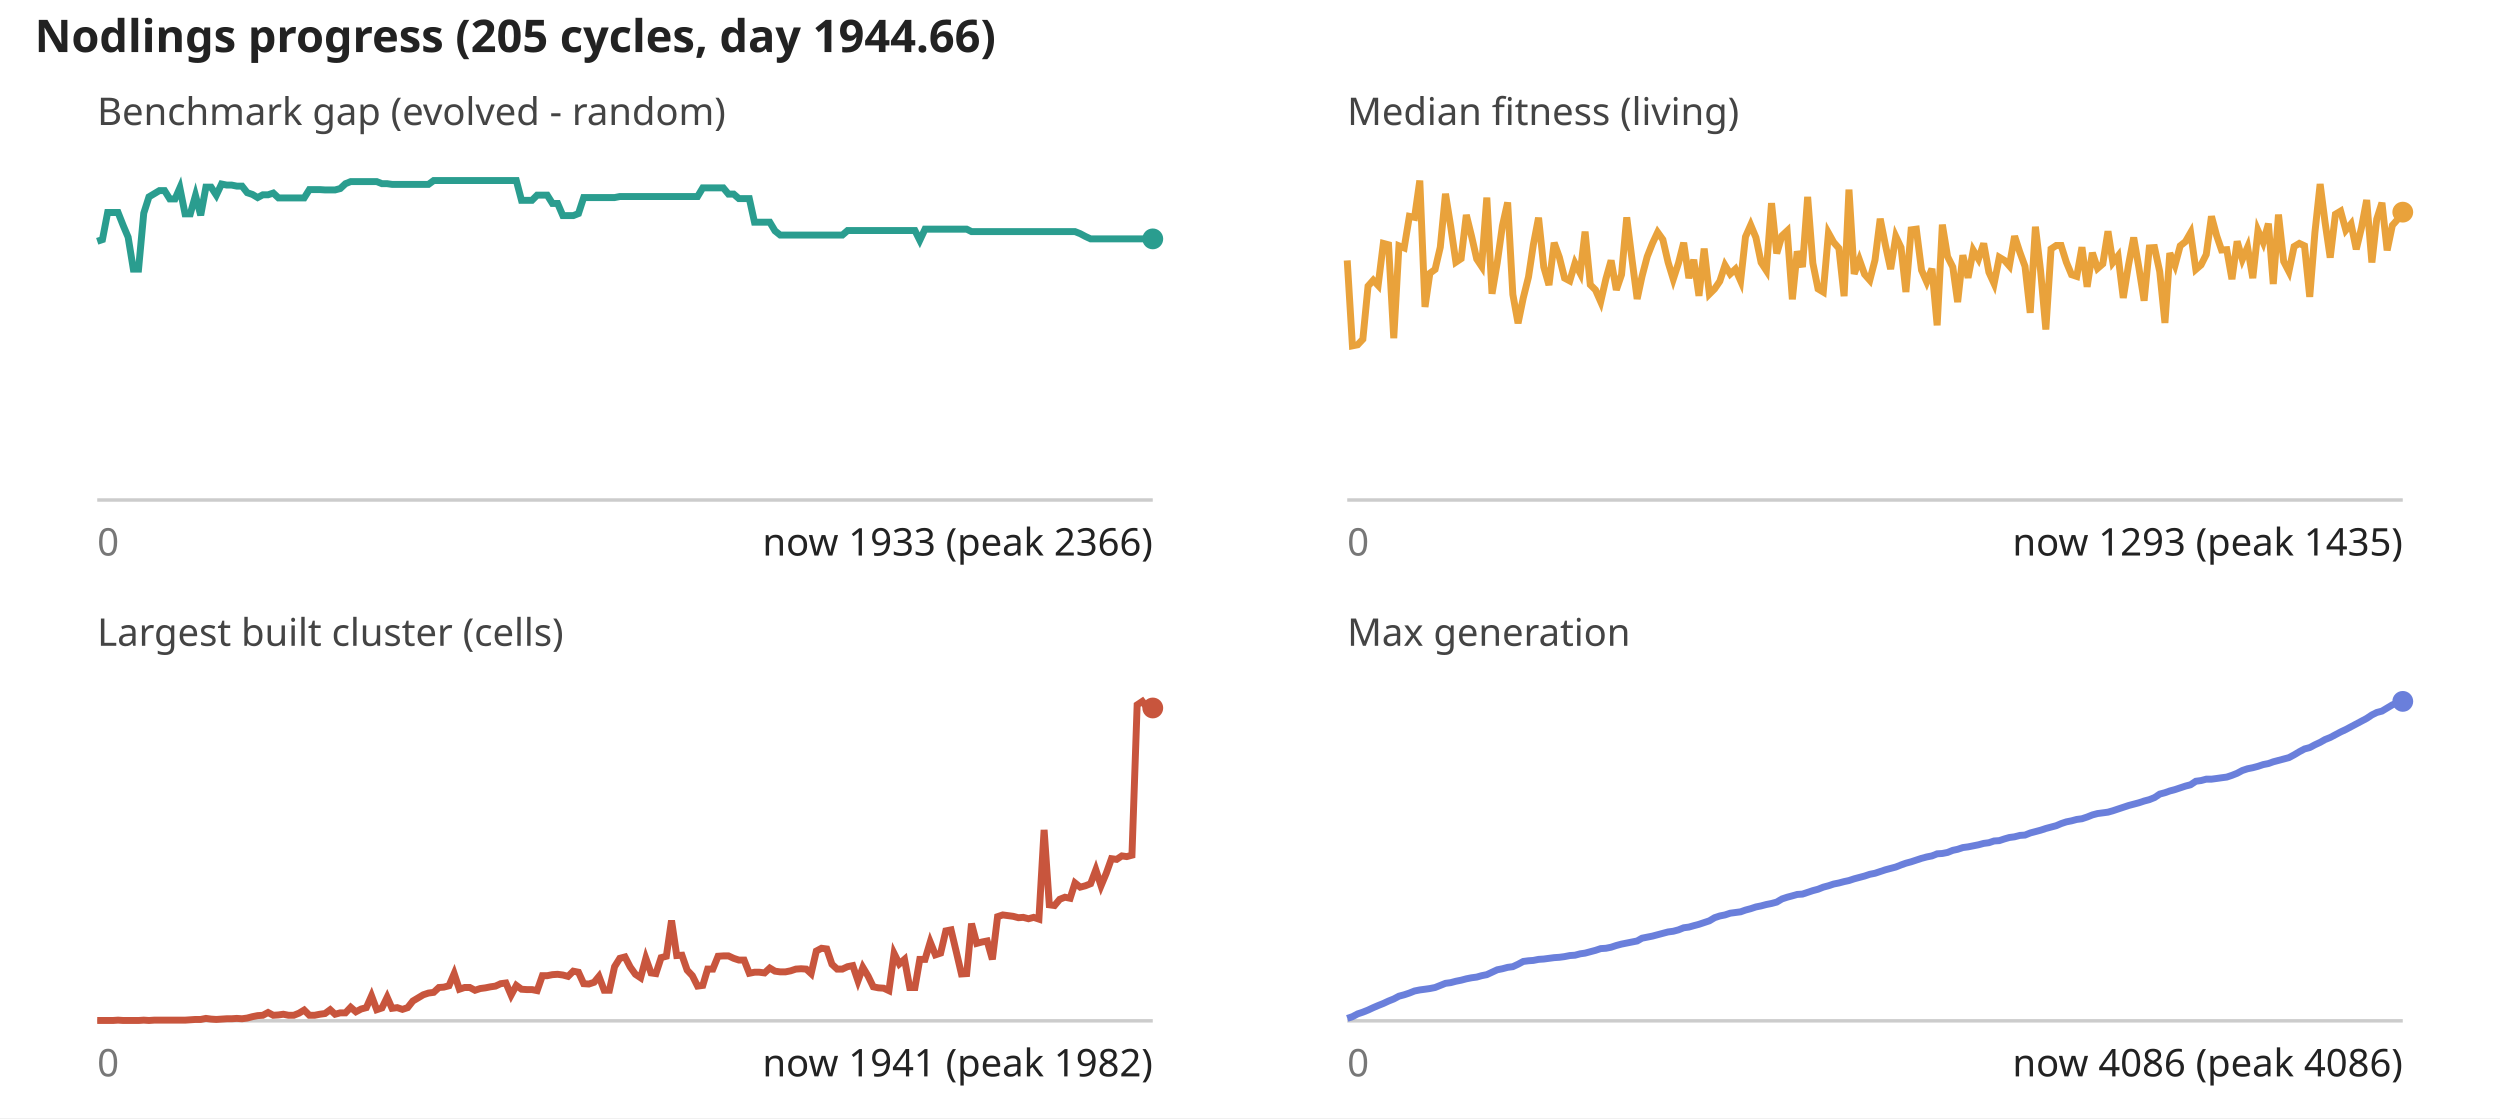
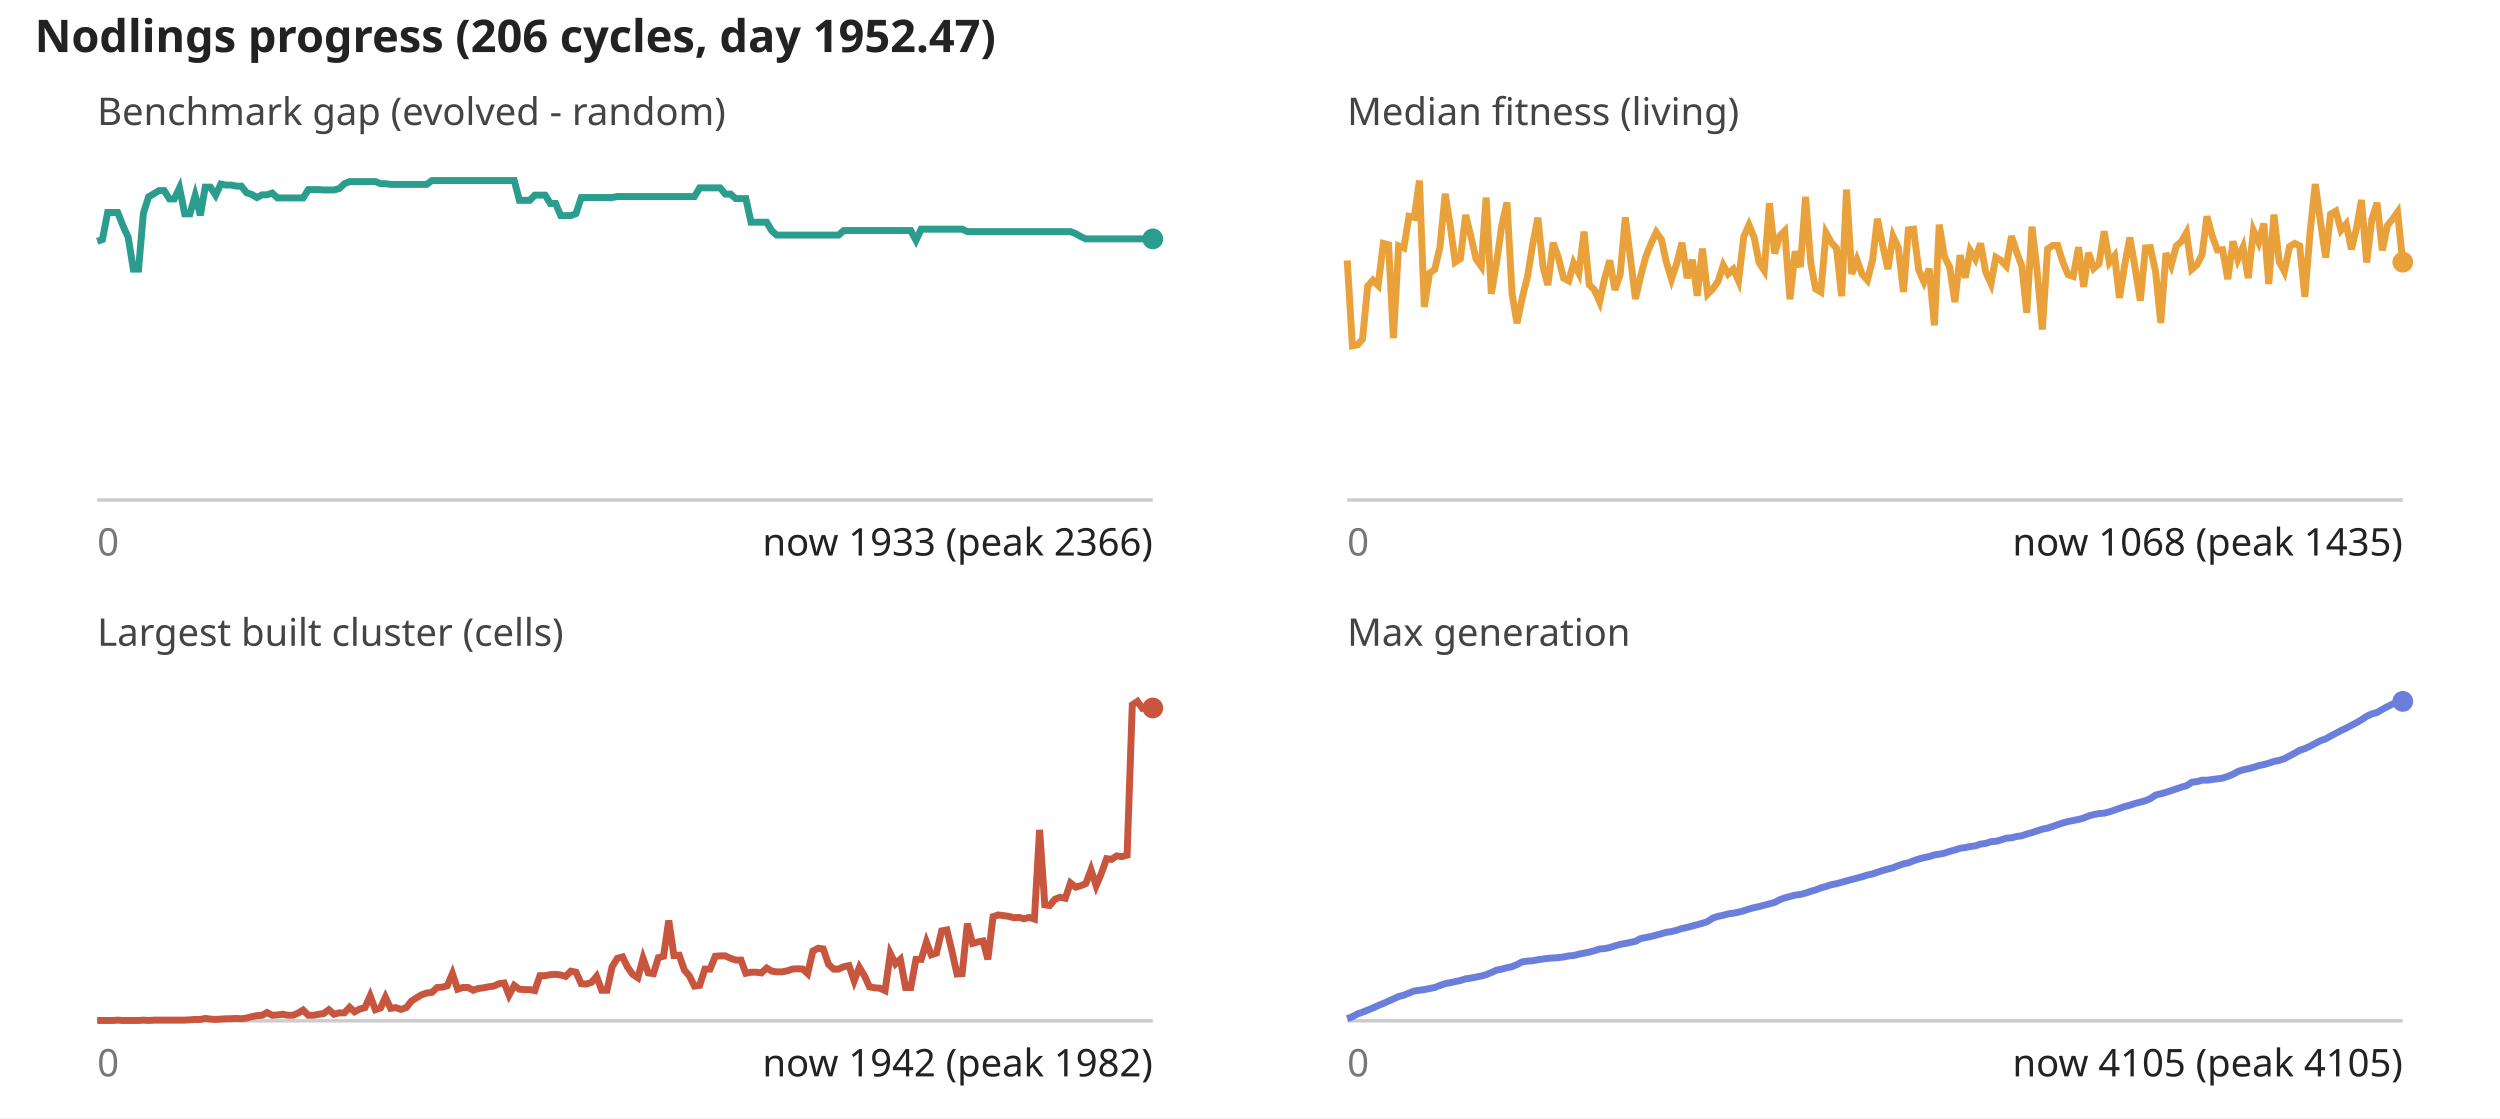
<svg xmlns="http://www.w3.org/2000/svg" viewBox="0 0 720 322" font-family="sans-serif" font-size="11">
  <rect width="100%" height="100%" fill="#fff" />
-   <text x="10" y="15" font-size="13" font-weight="bold" fill="#222">Nodlings progress (205 cycles, day 1944.66)</text>
+   <text x="10" y="15" font-size="13" font-weight="bold" fill="#222">Nodlings progress (206 cycles, day 1952.47)</text>
  <text x="28" y="36" fill="#444">Benchmark gap (evolved - random)</text>
  <line x1="28" y1="144" x2="332" y2="144" stroke="#ccc" />
-   <polyline fill="none" stroke="#2a9d8f" stroke-width="2" points="28.0,69.5 29.5,69.0 31.0,61.2 32.5,61.2 34.0,61.2 35.5,65.0 36.9,68.3 38.4,77.5 39.9,77.5 41.4,61.4 42.9,56.7 44.4,55.8 45.9,54.9 47.4,54.9 48.9,57.3 50.4,57.3 51.8,54.1 53.3,61.6 54.8,61.6 56.3,56.3 57.8,62.0 59.3,53.9 60.8,53.9 62.3,56.2 63.8,53.0 65.3,53.3 66.7,53.3 68.2,53.6 69.7,53.6 71.2,55.5 72.7,56.0 74.2,56.9 75.7,56.1 77.2,56.1 78.7,55.6 80.2,57.0 81.6,57.0 83.1,57.0 84.6,57.0 86.1,57.0 87.6,57.0 89.1,54.6 90.6,54.6 92.1,54.6 93.6,54.7 95.1,54.7 96.5,54.7 98.0,54.3 99.5,52.9 101.0,52.3 102.5,52.3 104.0,52.3 105.5,52.3 107.0,52.3 108.5,52.3 110.0,52.9 111.5,52.9 112.9,53.1 114.4,53.1 115.9,53.1 117.4,53.1 118.9,53.1 120.4,53.1 121.9,53.1 123.4,53.1 124.9,52.0 126.4,52.0 127.8,52.0 129.3,52.0 130.8,52.0 132.3,52.0 133.8,52.0 135.3,52.0 136.8,52.0 138.3,52.0 139.8,52.0 141.3,52.0 142.7,52.0 144.2,52.0 145.7,52.0 147.2,52.0 148.7,52.0 150.2,57.7 151.7,57.7 153.2,57.7 154.7,56.2 156.2,56.2 157.6,56.2 159.1,58.6 160.6,58.6 162.1,62.1 163.6,62.1 165.1,62.1 166.6,61.5 168.1,56.9 169.6,56.9 171.1,56.9 172.5,56.9 174.0,56.9 175.5,56.9 177.0,56.9 178.5,56.6 180.0,56.6 181.5,56.6 183.0,56.6 184.5,56.6 186.0,56.6 187.5,56.6 188.9,56.6 190.4,56.6 191.9,56.6 193.4,56.6 194.9,56.6 196.4,56.6 197.9,56.6 199.4,56.6 200.9,56.6 202.4,54.1 203.8,54.1 205.3,54.1 206.8,54.1 208.3,54.1 209.8,55.9 211.3,55.9 212.8,57.2 214.3,57.2 215.8,57.2 217.3,64.0 218.7,64.0 220.2,64.0 221.7,64.0 223.2,66.5 224.7,67.7 226.2,67.7 227.7,67.7 229.2,67.7 230.7,67.7 232.2,67.7 233.6,67.7 235.1,67.7 236.6,67.7 238.1,67.7 239.6,67.7 241.1,67.7 242.6,67.7 244.1,66.4 245.6,66.4 247.1,66.4 248.5,66.4 250.0,66.4 251.5,66.4 253.0,66.4 254.5,66.4 256.0,66.4 257.5,66.4 259.0,66.4 260.5,66.4 262.0,66.4 263.5,66.4 264.9,69.2 266.4,66.0 267.9,66.0 269.4,66.0 270.9,66.0 272.4,66.0 273.9,66.0 275.4,66.0 276.9,66.0 278.4,66.0 279.8,66.7 281.3,66.7 282.8,66.7 284.3,66.7 285.8,66.7 287.3,66.7 288.8,66.7 290.3,66.7 291.8,66.7 293.3,66.7 294.7,66.7 296.2,66.7 297.7,66.7 299.2,66.7 300.7,66.7 302.2,66.7 303.7,66.7 305.2,66.7 306.7,66.7 308.2,66.7 309.6,66.7 311.1,67.3 312.6,68.1 314.1,68.8 315.6,68.8 317.1,68.8 318.6,68.8 320.1,68.8 321.6,68.8 323.1,68.8 324.5,68.8 326.0,68.8 327.5,68.8 329.0,68.8 330.5,68.8 332.0,68.8" />
+   <polyline fill="none" stroke="#2a9d8f" stroke-width="2" points="28.0,69.5 29.5,69.0 31.0,61.2 32.4,61.2 33.9,61.2 35.4,65.0 36.9,68.3 38.4,77.5 39.9,77.5 41.3,61.4 42.8,56.7 44.3,55.8 45.8,54.9 47.3,54.9 48.8,57.3 50.2,57.3 51.7,54.1 53.2,61.6 54.7,61.6 56.2,56.3 57.7,62.0 59.1,53.9 60.6,53.9 62.1,56.2 63.6,53.0 65.1,53.3 66.6,53.3 68.0,53.6 69.5,53.6 71.0,55.5 72.5,56.0 74.0,56.9 75.5,56.1 76.9,56.1 78.4,55.6 79.9,57.0 81.4,57.0 82.9,57.0 84.4,57.0 85.8,57.0 87.3,57.0 88.8,54.6 90.3,54.6 91.8,54.6 93.2,54.7 94.7,54.7 96.2,54.7 97.7,54.3 99.2,52.9 100.7,52.3 102.1,52.3 103.6,52.3 105.1,52.3 106.6,52.3 108.1,52.3 109.6,52.9 111.0,52.9 112.5,53.1 114.0,53.1 115.5,53.1 117.0,53.1 118.5,53.1 119.9,53.1 121.4,53.1 122.9,53.1 124.4,52.0 125.9,52.0 127.4,52.0 128.8,52.0 130.3,52.0 131.8,52.0 133.3,52.0 134.8,52.0 136.3,52.0 137.7,52.0 139.2,52.0 140.7,52.0 142.2,52.0 143.7,52.0 145.2,52.0 146.6,52.0 148.1,52.0 149.6,57.7 151.1,57.7 152.6,57.7 154.0,56.2 155.5,56.2 157.0,56.2 158.5,58.6 160.0,58.6 161.5,62.1 162.9,62.1 164.4,62.1 165.9,61.5 167.4,56.9 168.9,56.9 170.4,56.9 171.8,56.9 173.3,56.9 174.8,56.9 176.3,56.9 177.8,56.6 179.3,56.6 180.7,56.6 182.2,56.6 183.7,56.6 185.2,56.6 186.7,56.6 188.2,56.6 189.6,56.6 191.1,56.6 192.6,56.6 194.1,56.6 195.6,56.6 197.1,56.6 198.5,56.6 200.0,56.6 201.5,54.1 203.0,54.1 204.5,54.1 206.0,54.1 207.4,54.1 208.9,55.9 210.4,55.9 211.9,57.2 213.4,57.2 214.8,57.2 216.3,64.0 217.8,64.0 219.3,64.0 220.8,64.0 222.3,66.5 223.7,67.7 225.2,67.7 226.7,67.7 228.2,67.7 229.7,67.7 231.2,67.7 232.6,67.7 234.1,67.7 235.6,67.7 237.1,67.7 238.6,67.7 240.1,67.7 241.5,67.7 243.0,66.4 244.5,66.4 246.0,66.4 247.5,66.4 249.0,66.4 250.4,66.4 251.9,66.4 253.4,66.4 254.9,66.4 256.4,66.4 257.9,66.4 259.3,66.4 260.8,66.4 262.3,66.4 263.8,69.2 265.3,66.0 266.8,66.0 268.2,66.0 269.7,66.0 271.2,66.0 272.7,66.0 274.2,66.0 275.6,66.0 277.1,66.0 278.6,66.7 280.1,66.7 281.6,66.7 283.1,66.7 284.5,66.7 286.0,66.7 287.5,66.7 289.0,66.7 290.5,66.7 292.0,66.7 293.4,66.7 294.9,66.7 296.4,66.7 297.9,66.7 299.4,66.7 300.9,66.7 302.3,66.7 303.8,66.7 305.3,66.7 306.8,66.7 308.3,66.7 309.8,67.3 311.2,68.1 312.7,68.8 314.2,68.8 315.7,68.8 317.2,68.8 318.7,68.8 320.1,68.8 321.6,68.8 323.1,68.8 324.6,68.8 326.1,68.8 327.6,68.8 329.0,68.8 330.5,68.8 332.0,68.8" />
  <circle cx="332.0" cy="68.8" r="3" fill="#2a9d8f" />
  <text x="28" y="160" fill="#777">0</text>
  <text x="332" y="160" text-anchor="end" fill="#222">now 1933 (peak 2366)</text>
  <text x="388" y="36" fill="#444">Median fitness (living)</text>
  <line x1="388" y1="144" x2="692" y2="144" stroke="#ccc" />
-   <polyline fill="none" stroke="#e9a23b" stroke-width="2" points="388.0,75.0 389.5,99.6 391.0,99.3 392.5,97.7 394.0,82.4 395.5,80.7 396.9,82.2 398.4,70.1 399.9,70.5 401.4,97.4 402.9,70.8 404.4,71.4 405.9,62.3 407.4,62.6 408.9,52.0 410.4,88.4 411.8,78.7 413.3,77.6 414.8,71.2 416.3,55.8 417.8,65.2 419.3,75.5 420.8,74.5 422.3,61.9 423.8,68.0 425.3,74.6 426.7,76.7 428.2,56.9 429.7,84.6 431.2,75.7 432.7,65.0 434.2,58.3 435.7,84.8 437.2,93.1 438.7,85.8 440.2,79.8 441.6,70.5 443.1,62.7 444.6,76.9 446.1,82.1 447.6,69.9 449.1,74.1 450.6,80.1 452.1,80.9 453.6,75.8 455.1,78.7 456.5,66.7 458.0,82.0 459.5,83.5 461.0,86.9 462.5,80.3 464.0,75.0 465.5,83.5 467.0,79.1 468.5,62.6 470.0,74.6 471.5,86.1 472.9,79.6 474.4,73.9 475.9,70.1 477.4,66.9 478.9,69.0 480.4,75.5 481.9,80.4 483.4,75.8 484.9,69.9 486.4,80.1 487.8,74.8 489.3,85.2 490.8,71.6 492.3,84.7 493.8,83.2 495.3,81.0 496.8,76.4 498.3,78.9 499.8,77.5 501.3,80.9 502.7,68.2 504.2,64.8 505.7,68.4 507.2,75.6 508.7,77.9 510.2,58.5 511.7,73.0 513.2,67.9 514.7,66.5 516.2,86.2 517.6,72.4 519.1,76.9 520.6,56.7 522.1,75.8 523.6,83.2 525.1,84.1 526.6,67.1 528.1,69.8 529.6,71.5 531.1,85.3 532.5,54.6 534.0,78.9 535.5,74.8 537.0,79.0 538.5,80.7 540.0,74.9 541.5,63.0 543.0,70.6 544.5,77.5 546.0,68.1 547.5,71.3 548.9,84.1 550.4,66.2 551.9,66.0 553.4,77.8 554.9,81.2 556.4,77.4 557.9,93.7 559.4,64.7 560.9,73.9 562.4,76.9 563.8,87.0 565.3,73.5 566.8,80.0 568.3,72.1 569.8,74.6 571.3,70.1 572.8,78.4 574.3,81.7 575.8,74.1 577.3,75.0 578.7,76.6 580.2,68.0 581.7,72.6 583.2,76.7 584.7,90.1 586.2,65.3 587.7,78.1 589.2,94.9 590.7,71.7 592.2,70.7 593.6,70.7 595.1,75.5 596.6,79.1 598.1,79.6 599.6,71.2 601.1,82.6 602.6,72.8 604.1,77.3 605.6,76.0 607.1,66.6 608.5,75.6 610.0,73.7 611.5,85.8 613.0,76.4 614.5,68.4 616.0,77.1 617.5,86.6 619.0,71.4 620.5,71.3 622.0,78.2 623.5,93.0 624.9,72.9 626.4,76.4 627.9,70.8 629.4,69.6 630.9,67.0 632.4,77.6 633.9,76.3 635.4,73.3 636.9,62.3 638.4,67.9 639.8,72.0 641.3,71.9 642.8,80.4 644.3,69.5 645.8,74.7 647.3,71.2 648.8,80.1 650.3,66.4 651.8,69.8 653.3,64.4 654.7,81.8 656.2,61.8 657.7,75.3 659.2,78.2 660.7,71.0 662.2,70.1 663.7,70.8 665.2,85.5 666.7,66.9 668.2,53.0 669.6,63.9 671.1,74.2 672.6,61.7 674.1,60.8 675.6,66.3 677.1,64.5 678.6,71.8 680.1,65.6 681.6,57.6 683.1,75.6 684.5,63.1 686.0,58.4 687.5,72.1 689.0,64.9 690.5,63.2 692.0,61.1" />
-   <circle cx="692.0" cy="61.1" r="3" fill="#e9a23b" />
+   <polyline fill="none" stroke="#e9a23b" stroke-width="2" points="388.0,75.0 389.5,99.6 391.0,99.3 392.4,97.7 393.9,82.4 395.4,80.7 396.9,82.2 398.4,70.1 399.9,70.5 401.3,97.4 402.8,70.8 404.3,71.4 405.8,62.3 407.3,62.6 408.8,52.0 410.2,88.4 411.7,78.7 413.2,77.6 414.7,71.2 416.2,55.8 417.7,65.2 419.1,75.5 420.6,74.5 422.1,61.9 423.6,68.0 425.1,74.6 426.6,76.7 428.0,56.9 429.5,84.6 431.0,75.7 432.5,65.0 434.0,58.3 435.5,84.8 436.9,93.1 438.4,85.8 439.9,79.8 441.4,70.5 442.9,62.7 444.4,76.9 445.8,82.1 447.3,69.9 448.8,74.1 450.3,80.1 451.8,80.9 453.2,75.8 454.7,78.7 456.2,66.7 457.7,82.0 459.2,83.5 460.7,86.9 462.1,80.3 463.6,75.0 465.1,83.5 466.6,79.1 468.1,62.6 469.6,74.6 471.0,86.1 472.5,79.6 474.0,73.9 475.5,70.1 477.0,66.9 478.5,69.0 479.9,75.5 481.4,80.4 482.9,75.8 484.4,69.9 485.9,80.1 487.4,74.8 488.8,85.2 490.3,71.6 491.8,84.7 493.3,83.2 494.8,81.0 496.3,76.4 497.7,78.9 499.2,77.5 500.7,80.9 502.2,68.2 503.7,64.8 505.2,68.4 506.6,75.6 508.1,77.9 509.6,58.5 511.1,73.0 512.6,67.9 514.0,66.5 515.5,86.2 517.0,72.4 518.5,76.9 520.0,56.7 521.5,75.8 522.9,83.2 524.4,84.1 525.9,67.1 527.4,69.8 528.9,71.5 530.4,85.3 531.8,54.6 533.3,78.9 534.8,74.8 536.3,79.0 537.8,80.7 539.3,74.9 540.7,63.0 542.2,70.6 543.7,77.5 545.2,68.1 546.7,71.3 548.2,84.1 549.6,66.2 551.1,66.0 552.6,77.8 554.1,81.2 555.6,77.4 557.1,93.7 558.5,64.7 560.0,73.9 561.5,76.9 563.0,87.0 564.5,73.5 566.0,80.0 567.4,72.1 568.9,74.6 570.4,70.1 571.9,78.4 573.4,81.7 574.8,74.1 576.3,75.0 577.8,76.6 579.3,68.0 580.8,72.6 582.3,76.7 583.7,90.1 585.2,65.3 586.7,78.1 588.2,94.9 589.7,71.7 591.2,70.7 592.6,70.7 594.1,75.5 595.6,79.1 597.1,79.6 598.6,71.2 600.1,82.6 601.5,72.8 603.0,77.3 604.5,76.0 606.0,66.6 607.5,75.6 609.0,73.7 610.4,85.8 611.9,76.4 613.4,68.4 614.9,77.1 616.4,86.6 617.9,71.4 619.3,71.3 620.8,78.2 622.3,93.0 623.8,72.9 625.3,76.4 626.8,70.8 628.2,69.6 629.7,67.0 631.2,77.6 632.7,76.3 634.2,73.3 635.6,62.3 637.1,67.9 638.6,72.0 640.1,71.9 641.6,80.4 643.1,69.5 644.5,74.7 646.0,71.2 647.5,80.1 649.0,66.4 650.5,69.8 652.0,64.4 653.4,81.8 654.9,61.8 656.4,75.3 657.9,78.2 659.4,71.0 660.9,70.1 662.3,70.8 663.8,85.5 665.3,66.9 666.8,53.0 668.3,63.9 669.8,74.2 671.2,61.7 672.7,60.8 674.2,66.3 675.7,64.5 677.2,71.8 678.7,65.6 680.1,57.6 681.6,75.6 683.1,63.1 684.6,58.4 686.1,72.1 687.6,64.9 689.0,63.2 690.5,61.1 692.0,75.5" />
+   <circle cx="692.0" cy="75.5" r="3" fill="#e9a23b" />
  <text x="388" y="160" fill="#777">0</text>
-   <text x="692" y="160" text-anchor="end" fill="#222">now 1293 (peak 1435)</text>
+   <text x="692" y="160" text-anchor="end" fill="#222">now 1068 (peak 1435)</text>
  <text x="28" y="186" fill="#444">Largest built cluster (cells)</text>
  <line x1="28" y1="294" x2="332" y2="294" stroke="#ccc" />
-   <polyline fill="none" stroke="#c8553d" stroke-width="2" points="28.0,293.9 29.5,293.9 31.0,293.9 32.5,293.9 34.0,293.8 35.5,293.9 36.9,293.9 38.4,293.9 39.9,293.9 41.4,293.8 42.9,293.9 44.4,293.8 45.9,293.8 47.4,293.8 48.9,293.8 50.4,293.8 51.8,293.8 53.3,293.8 54.8,293.7 56.3,293.6 57.8,293.6 59.3,293.3 60.8,293.5 62.3,293.6 63.8,293.5 65.3,293.4 66.7,293.4 68.2,293.3 69.7,293.4 71.2,293.2 72.7,292.8 74.2,292.5 75.7,292.4 77.2,291.6 78.7,292.4 80.2,292.3 81.6,292.1 83.1,292.4 84.6,292.4 86.1,291.8 87.6,290.9 89.1,292.4 90.6,292.4 92.1,292.1 93.6,291.9 95.1,290.8 96.5,292.1 98.0,291.7 99.5,291.7 101.0,290.1 102.5,291.4 104.0,290.6 105.5,290.2 107.0,286.8 108.5,290.8 110.0,290.3 111.5,287.2 112.9,290.4 114.4,290.2 115.9,290.7 117.4,290.2 118.9,288.3 120.4,287.4 121.9,286.5 123.4,286.0 124.9,285.8 126.4,284.4 127.8,284.3 129.3,283.9 130.8,280.4 132.3,284.9 133.8,284.4 135.3,284.4 136.8,285.2 138.3,284.7 139.8,284.5 141.3,284.2 142.7,284.0 144.2,283.3 145.7,283.1 147.2,286.6 148.7,283.8 150.2,284.9 151.7,285.0 153.2,285.0 154.7,285.3 156.2,281.0 157.6,281.0 159.1,280.7 160.6,280.6 162.1,280.8 163.6,281.2 165.1,279.7 166.6,280.0 168.1,283.3 169.6,283.4 171.1,282.9 172.5,281.2 174.0,285.2 175.5,285.2 177.0,278.4 178.5,276.0 180.0,275.6 181.5,278.5 183.0,280.6 184.5,281.6 186.0,276.0 187.5,280.2 188.9,280.4 190.4,275.8 191.9,275.4 193.4,265.1 194.9,275.2 196.4,275.1 197.9,279.4 199.4,281.0 200.9,284.0 202.4,283.8 203.8,279.1 205.3,279.1 206.8,275.4 208.3,275.3 209.8,275.3 211.3,276.0 212.8,276.5 214.3,276.5 215.8,280.3 217.3,280.0 218.7,280.0 220.2,280.2 221.7,278.8 223.2,279.7 224.7,279.9 226.2,279.9 227.7,279.6 229.2,279.1 230.7,279.0 232.2,279.1 233.6,280.4 235.1,273.9 236.6,273.1 238.1,273.3 239.6,277.7 241.1,279.1 242.6,279.1 244.1,278.4 245.6,278.1 247.1,282.5 248.5,278.6 250.0,281.1 251.5,284.2 253.0,284.5 254.5,284.6 256.0,285.3 257.5,274.6 259.0,277.6 260.5,276.3 262.0,284.4 263.5,284.4 264.9,276.3 266.4,276.3 267.9,271.3 269.4,275.0 270.9,274.5 272.4,268.1 273.9,267.8 275.4,274.1 276.9,280.5 278.4,280.4 279.8,266.0 281.3,271.7 282.8,271.3 284.3,271.0 285.8,276.3 287.3,264.0 288.8,263.5 290.3,263.7 291.8,263.9 293.3,264.3 294.7,264.2 296.2,264.6 297.7,264.2 299.2,264.7 300.7,239.0 302.2,260.6 303.7,260.8 305.2,259.0 306.7,258.4 308.2,258.7 309.6,254.3 311.1,255.5 312.6,255.1 314.1,254.5 315.6,250.5 317.1,255.1 318.6,251.5 320.1,247.3 321.6,247.5 323.1,246.5 324.5,246.7 326.0,246.3 327.5,203.0 329.0,202.0 330.5,204.0 332.0,203.9" />
+   <polyline fill="none" stroke="#c8553d" stroke-width="2" points="28.0,293.9 29.5,293.9 31.0,293.9 32.4,293.9 33.9,293.8 35.4,293.9 36.9,293.9 38.4,293.9 39.9,293.9 41.3,293.8 42.8,293.9 44.3,293.8 45.8,293.8 47.3,293.8 48.8,293.8 50.2,293.8 51.7,293.8 53.2,293.8 54.7,293.7 56.2,293.6 57.7,293.6 59.1,293.3 60.6,293.5 62.1,293.6 63.6,293.5 65.1,293.4 66.6,293.4 68.0,293.3 69.5,293.4 71.0,293.2 72.5,292.8 74.0,292.5 75.5,292.4 76.9,291.6 78.4,292.4 79.9,292.3 81.4,292.1 82.9,292.4 84.4,292.4 85.8,291.8 87.3,290.9 88.8,292.4 90.3,292.4 91.8,292.1 93.2,291.9 94.7,290.8 96.2,292.1 97.7,291.7 99.2,291.7 100.7,290.1 102.1,291.4 103.6,290.6 105.1,290.2 106.6,286.8 108.1,290.8 109.6,290.3 111.0,287.2 112.5,290.4 114.0,290.2 115.5,290.7 117.0,290.2 118.5,288.3 119.9,287.4 121.4,286.5 122.9,286.0 124.4,285.8 125.9,284.4 127.4,284.3 128.8,283.9 130.3,280.4 131.8,284.9 133.3,284.4 134.8,284.4 136.3,285.2 137.7,284.7 139.2,284.5 140.7,284.2 142.2,284.0 143.7,283.3 145.2,283.1 146.6,286.6 148.1,283.8 149.6,284.9 151.1,285.0 152.6,285.0 154.0,285.3 155.5,281.0 157.0,281.0 158.5,280.7 160.0,280.6 161.5,280.8 162.9,281.2 164.4,279.7 165.9,280.0 167.4,283.3 168.9,283.4 170.4,282.9 171.8,281.2 173.3,285.2 174.8,285.2 176.3,278.4 177.8,276.0 179.3,275.6 180.7,278.5 182.2,280.6 183.7,281.6 185.2,276.0 186.7,280.2 188.2,280.4 189.6,275.8 191.1,275.4 192.6,265.1 194.1,275.2 195.6,275.1 197.1,279.4 198.5,281.0 200.0,284.0 201.5,283.8 203.0,279.1 204.5,279.1 206.0,275.4 207.4,275.3 208.9,275.3 210.4,276.0 211.9,276.5 213.4,276.5 214.8,280.3 216.3,280.0 217.8,280.0 219.3,280.2 220.8,278.8 222.3,279.7 223.7,279.9 225.2,279.9 226.7,279.6 228.2,279.1 229.7,279.0 231.2,279.1 232.6,280.4 234.1,273.9 235.6,273.1 237.1,273.3 238.6,277.7 240.1,279.1 241.5,279.1 243.0,278.4 244.5,278.1 246.0,282.5 247.5,278.6 249.0,281.1 250.4,284.2 251.9,284.5 253.4,284.6 254.9,285.3 256.4,274.6 257.9,277.6 259.3,276.3 260.8,284.4 262.3,284.4 263.8,276.3 265.3,276.3 266.8,271.3 268.2,275.0 269.7,274.5 271.2,268.1 272.7,267.8 274.2,274.1 275.6,280.5 277.1,280.4 278.6,266.0 280.1,271.7 281.6,271.3 283.1,271.0 284.5,276.3 286.0,264.0 287.5,263.5 289.0,263.7 290.5,263.9 292.0,264.3 293.4,264.2 294.9,264.6 296.4,264.2 297.9,264.7 299.4,239.0 300.9,260.6 302.3,260.8 303.8,259.0 305.3,258.4 306.8,258.7 308.3,254.3 309.8,255.5 311.2,255.1 312.7,254.5 314.2,250.5 315.7,255.1 317.2,251.5 318.7,247.3 320.1,247.5 321.6,246.5 323.1,246.7 324.6,246.3 326.1,203.0 327.6,202.0 329.0,204.0 330.5,203.9 332.0,203.9" />
  <circle cx="332.0" cy="203.9" r="3" fill="#c8553d" />
  <text x="28" y="310" fill="#777">0</text>
-   <text x="332" y="310" text-anchor="end" fill="#222">now 1941 (peak 1982)</text>
+   <text x="332" y="310" text-anchor="end" fill="#222">now 1942 (peak 1982)</text>
  <text x="388" y="186" fill="#444">Max generation</text>
  <line x1="388" y1="294" x2="692" y2="294" stroke="#ccc" />
-   <polyline fill="none" stroke="#6a7fdb" stroke-width="2" points="388.0,293.3 389.5,292.8 391.0,292.0 392.5,291.5 394.0,290.9 395.5,290.2 396.9,289.6 398.4,289.0 399.9,288.3 401.4,287.7 402.9,286.9 404.4,286.5 405.9,286.0 407.4,285.4 408.9,285.1 410.4,284.9 411.8,284.7 413.3,284.4 414.8,283.8 416.3,283.2 417.8,283.0 419.3,282.6 420.8,282.3 422.3,281.9 423.8,281.6 425.3,281.4 426.7,281.0 428.2,280.7 429.7,280.0 431.2,279.3 432.7,279.0 434.2,278.6 435.7,278.4 437.2,277.7 438.7,276.9 440.2,276.7 441.6,276.6 443.1,276.3 444.6,276.2 446.1,276.0 447.6,275.8 449.1,275.7 450.6,275.5 452.1,275.2 453.6,275.1 455.1,274.7 456.5,274.5 458.0,274.1 459.5,273.7 461.0,273.2 462.5,273.1 464.0,272.8 465.5,272.3 467.0,271.9 468.5,271.6 470.0,271.3 471.5,271.0 472.9,270.2 474.4,269.9 475.9,269.6 477.4,269.2 478.9,268.8 480.4,268.4 481.9,268.2 483.4,267.8 484.9,267.2 486.4,267.0 487.8,266.6 489.3,266.2 490.8,265.7 492.3,265.2 493.8,264.3 495.3,263.8 496.8,263.5 498.3,263.0 499.8,262.8 501.3,262.6 502.7,262.1 504.2,261.7 505.7,261.2 507.2,260.9 508.7,260.5 510.2,260.2 511.7,259.8 513.2,258.9 514.7,258.4 516.2,258.0 517.6,257.6 519.1,257.5 520.6,257.0 522.1,256.5 523.6,256.1 525.1,255.5 526.6,255.1 528.1,254.6 529.6,254.3 531.1,253.9 532.5,253.6 534.0,253.1 535.5,252.7 537.0,252.3 538.5,251.8 540.0,251.5 541.5,251.0 543.0,250.5 544.5,250.1 546.0,249.7 547.5,249.1 548.9,248.6 550.4,248.2 551.9,247.7 553.4,247.2 554.9,246.8 556.4,246.5 557.9,245.9 559.4,245.8 560.9,245.5 562.4,244.9 563.8,244.6 565.3,244.1 566.8,243.9 568.3,243.6 569.8,243.3 571.3,242.9 572.8,242.7 574.3,242.2 575.8,242.1 577.3,241.6 578.7,241.2 580.2,241.0 581.7,240.6 583.2,240.5 584.7,239.9 586.2,239.5 587.7,239.1 589.2,238.6 590.7,238.2 592.2,237.8 593.6,237.2 595.1,236.7 596.6,236.4 598.1,236.0 599.6,235.8 601.1,235.3 602.6,234.7 604.1,234.3 605.6,234.1 607.1,233.9 608.5,233.5 610.0,233.0 611.5,232.5 613.0,232.0 614.5,231.6 616.0,231.2 617.5,230.7 619.0,230.3 620.5,229.7 622.0,228.7 623.5,228.3 624.9,227.8 626.4,227.4 627.9,226.9 629.4,226.4 630.9,226.0 632.4,225.0 633.9,224.8 635.4,224.4 636.9,224.4 638.4,224.2 639.8,224.0 641.3,223.8 642.8,223.3 644.3,222.7 645.8,221.9 647.3,221.4 648.8,221.1 650.3,220.7 651.8,220.2 653.3,219.9 654.7,219.4 656.2,219.0 657.7,218.6 659.2,218.2 660.7,217.4 662.2,216.5 663.7,215.7 665.2,215.3 666.7,214.5 668.2,213.8 669.6,213.0 671.1,212.4 672.6,211.6 674.1,210.8 675.6,210.1 677.1,209.3 678.6,208.5 680.1,207.7 681.6,206.9 683.1,205.9 684.5,205.2 686.0,204.8 687.5,203.9 689.0,203.0 690.5,202.4 692.0,202.0" />
+   <polyline fill="none" stroke="#6a7fdb" stroke-width="2" points="388.0,293.4 389.5,292.8 391.0,292.0 392.4,291.5 393.9,290.9 395.4,290.3 396.9,289.6 398.4,289.0 399.9,288.3 401.3,287.7 402.8,287.0 404.3,286.6 405.8,286.0 407.3,285.4 408.8,285.2 410.2,285.0 411.7,284.7 413.2,284.4 414.7,283.8 416.2,283.3 417.7,283.0 419.1,282.7 420.6,282.4 422.1,281.9 423.6,281.7 425.1,281.4 426.6,281.1 428.0,280.7 429.5,280.1 431.0,279.4 432.5,279.1 434.0,278.7 435.5,278.4 436.9,277.8 438.4,277.0 439.9,276.8 441.4,276.7 442.9,276.4 444.4,276.2 445.8,276.0 447.3,275.9 448.8,275.8 450.3,275.6 451.8,275.3 453.2,275.2 454.7,274.8 456.2,274.5 457.7,274.2 459.2,273.8 460.7,273.3 462.1,273.2 463.6,272.9 465.1,272.4 466.6,272.0 468.1,271.7 469.6,271.4 471.0,271.1 472.5,270.3 474.0,270.0 475.5,269.7 477.0,269.3 478.5,268.9 479.9,268.5 481.4,268.3 482.9,267.9 484.4,267.4 485.9,267.1 487.4,266.7 488.8,266.3 490.3,265.9 491.8,265.4 493.3,264.4 494.8,263.9 496.3,263.6 497.7,263.2 499.2,263.0 500.7,262.7 502.2,262.3 503.7,261.8 505.2,261.4 506.6,261.1 508.1,260.7 509.6,260.3 511.1,259.9 512.6,259.1 514.0,258.6 515.5,258.2 517.0,257.8 518.5,257.6 520.0,257.2 521.5,256.7 522.9,256.3 524.4,255.7 525.9,255.3 527.4,254.8 528.9,254.5 530.4,254.1 531.8,253.7 533.3,253.3 534.8,252.9 536.3,252.5 537.8,252.0 539.3,251.7 540.7,251.2 542.2,250.7 543.7,250.3 545.2,249.9 546.7,249.3 548.2,248.8 549.6,248.5 551.1,247.9 552.6,247.4 554.1,247.0 555.6,246.7 557.1,246.2 558.5,246.0 560.0,245.7 561.5,245.2 563.0,244.8 564.5,244.3 566.0,244.1 567.4,243.8 568.9,243.6 570.4,243.1 571.9,242.9 573.4,242.4 574.8,242.3 576.3,241.9 577.8,241.4 579.3,241.3 580.8,240.9 582.3,240.7 583.7,240.2 585.2,239.8 586.7,239.3 588.2,238.8 589.7,238.5 591.2,238.0 592.6,237.5 594.1,237.0 595.6,236.6 597.1,236.3 598.6,236.0 600.1,235.6 601.5,235.0 603.0,234.6 604.5,234.3 606.0,234.2 607.5,233.8 609.0,233.3 610.4,232.8 611.9,232.3 613.4,231.9 614.9,231.4 616.4,231.0 617.9,230.6 619.3,230.0 620.8,229.0 622.3,228.6 623.8,228.2 625.3,227.7 626.8,227.2 628.2,226.7 629.7,226.3 631.2,225.3 632.7,225.1 634.2,224.7 635.6,224.7 637.1,224.5 638.6,224.3 640.1,224.1 641.6,223.6 643.1,223.0 644.5,222.2 646.0,221.7 647.5,221.4 649.0,221.0 650.5,220.5 652.0,220.2 653.4,219.8 654.9,219.3 656.4,219.0 657.9,218.5 659.4,217.7 660.9,216.9 662.3,216.1 663.8,215.6 665.3,214.9 666.8,214.1 668.3,213.3 669.8,212.8 671.2,212.0 672.7,211.2 674.2,210.4 675.7,209.7 677.2,208.9 678.7,208.1 680.1,207.3 681.6,206.3 683.1,205.6 684.6,205.2 686.1,204.3 687.6,203.5 689.0,202.8 690.5,202.4 692.0,202.0" />
  <circle cx="692.0" cy="202.0" r="3" fill="#6a7fdb" />
  <text x="388" y="310" fill="#777">0</text>
-   <text x="692" y="310" text-anchor="end" fill="#222">now 4086 (peak 4086)</text>
+   <text x="692" y="310" text-anchor="end" fill="#222">now 4105 (peak 4105)</text>
</svg>
